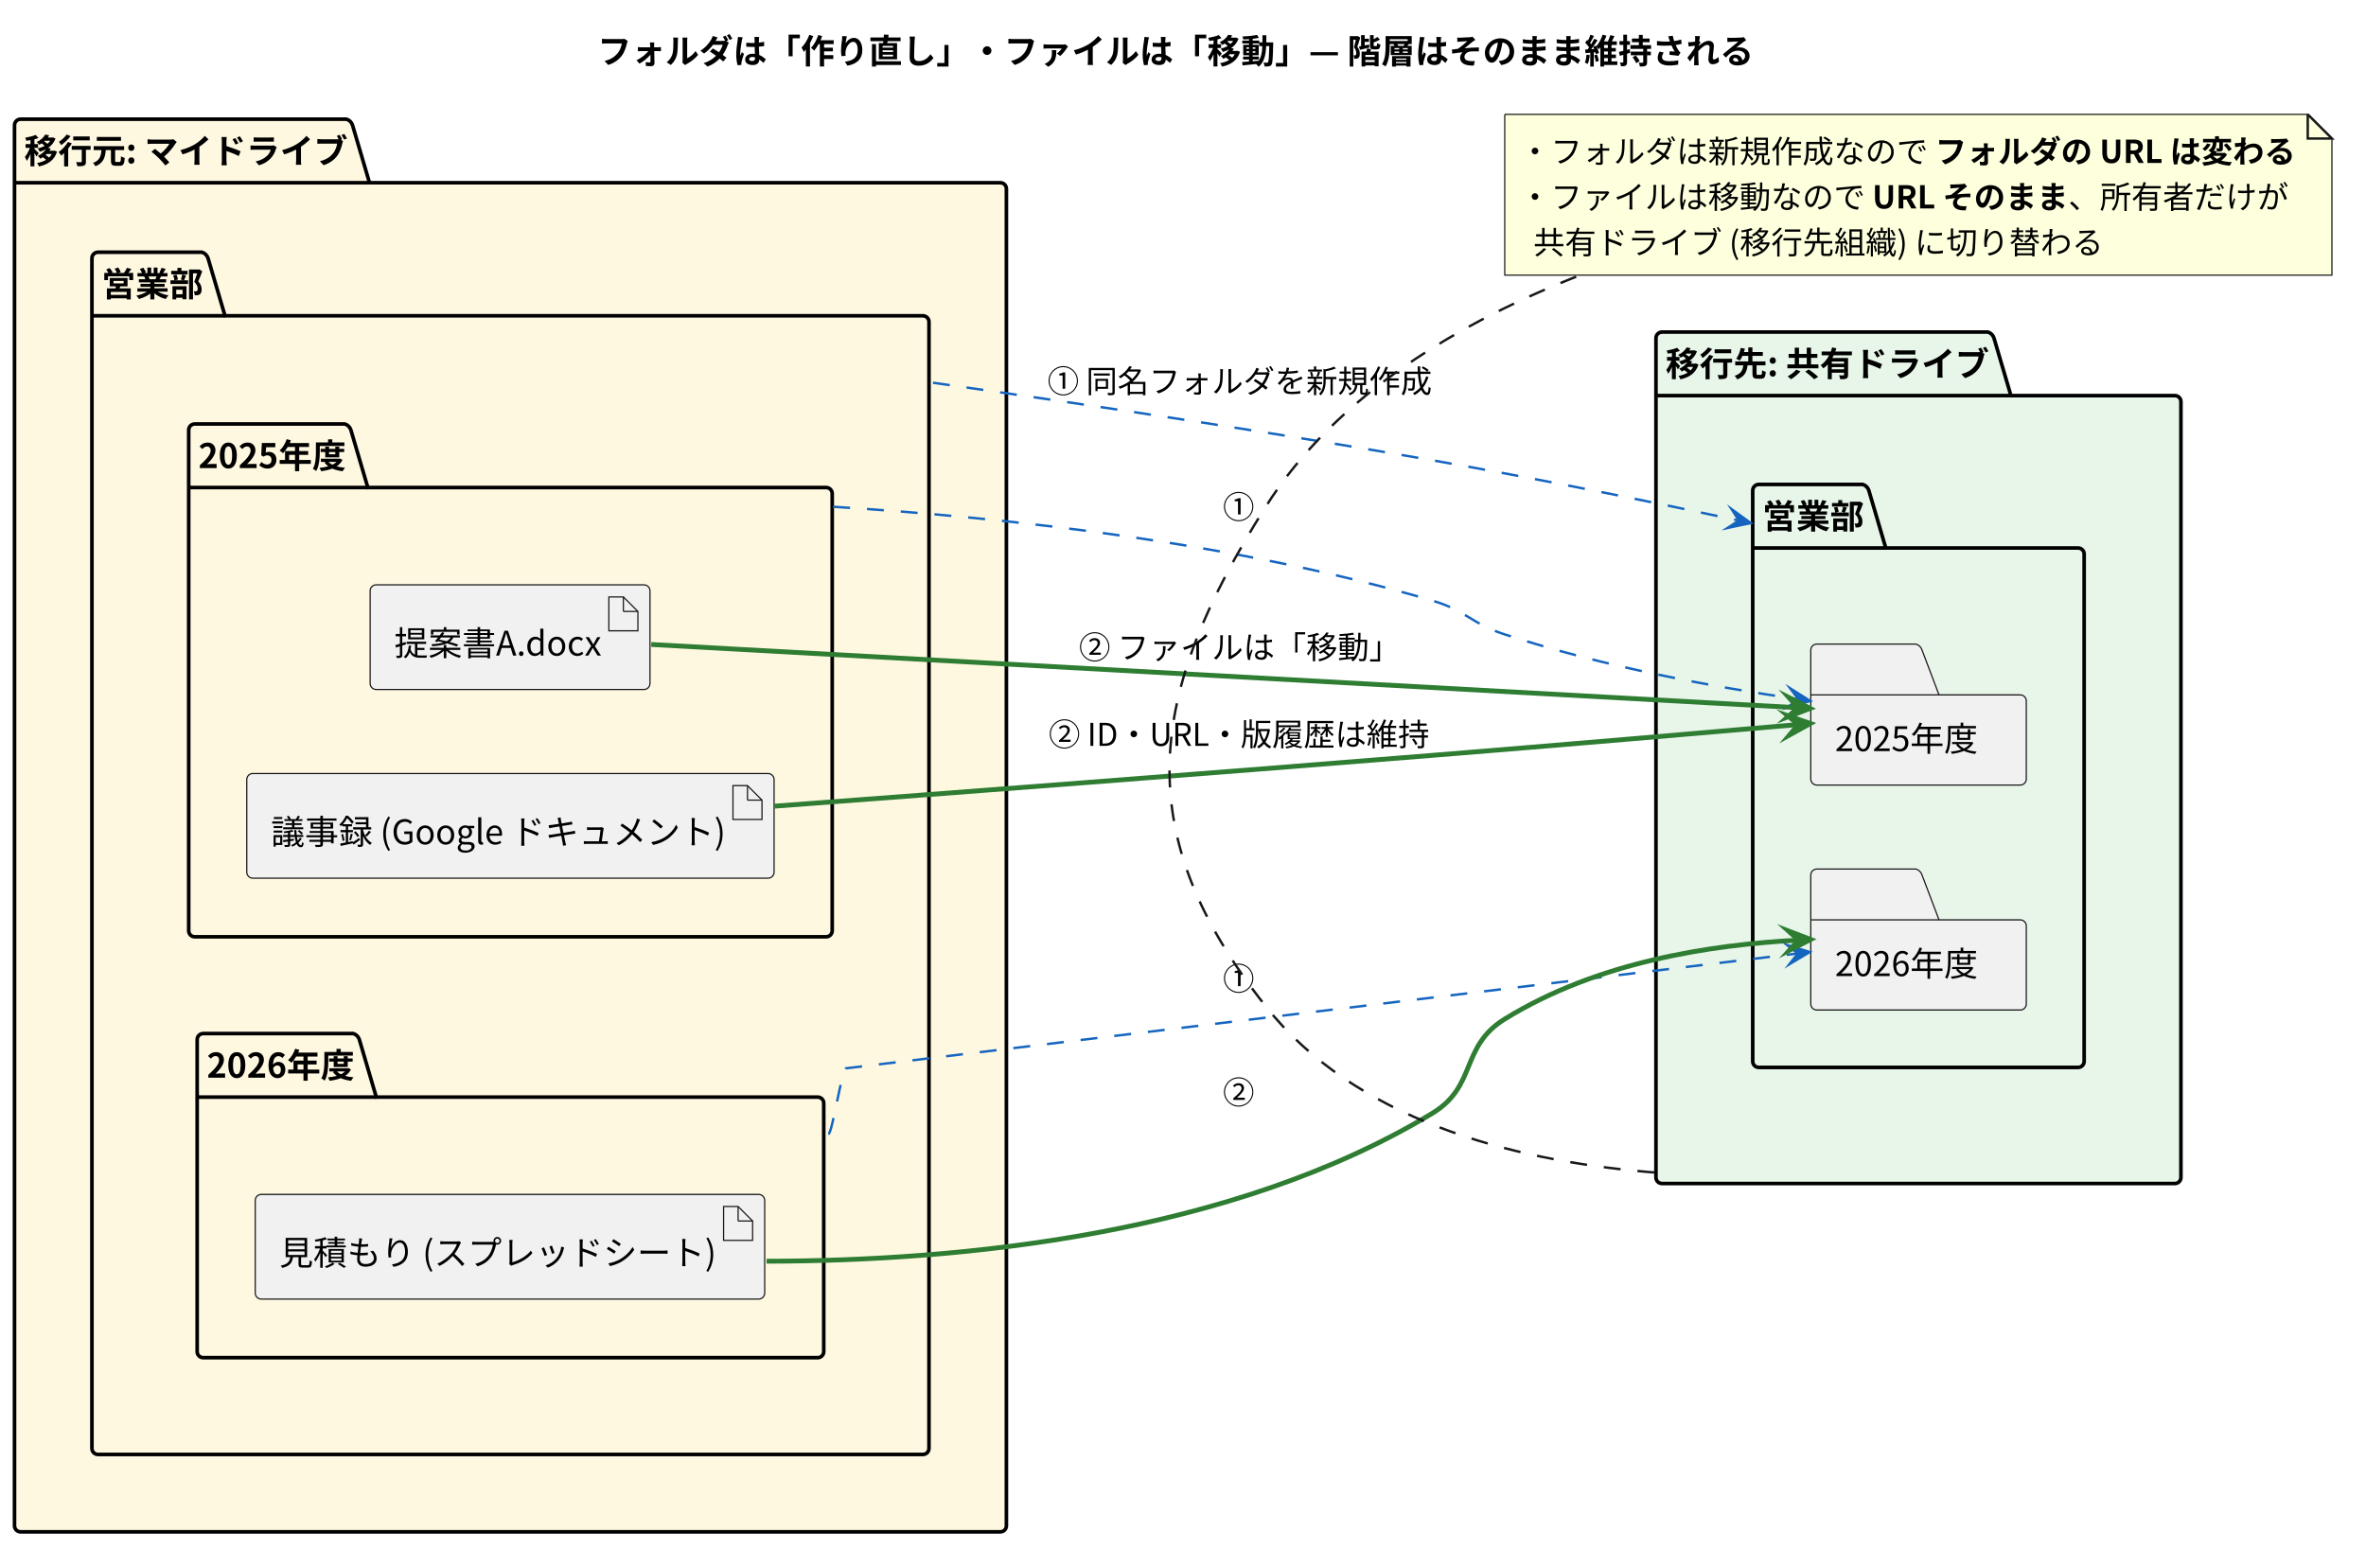
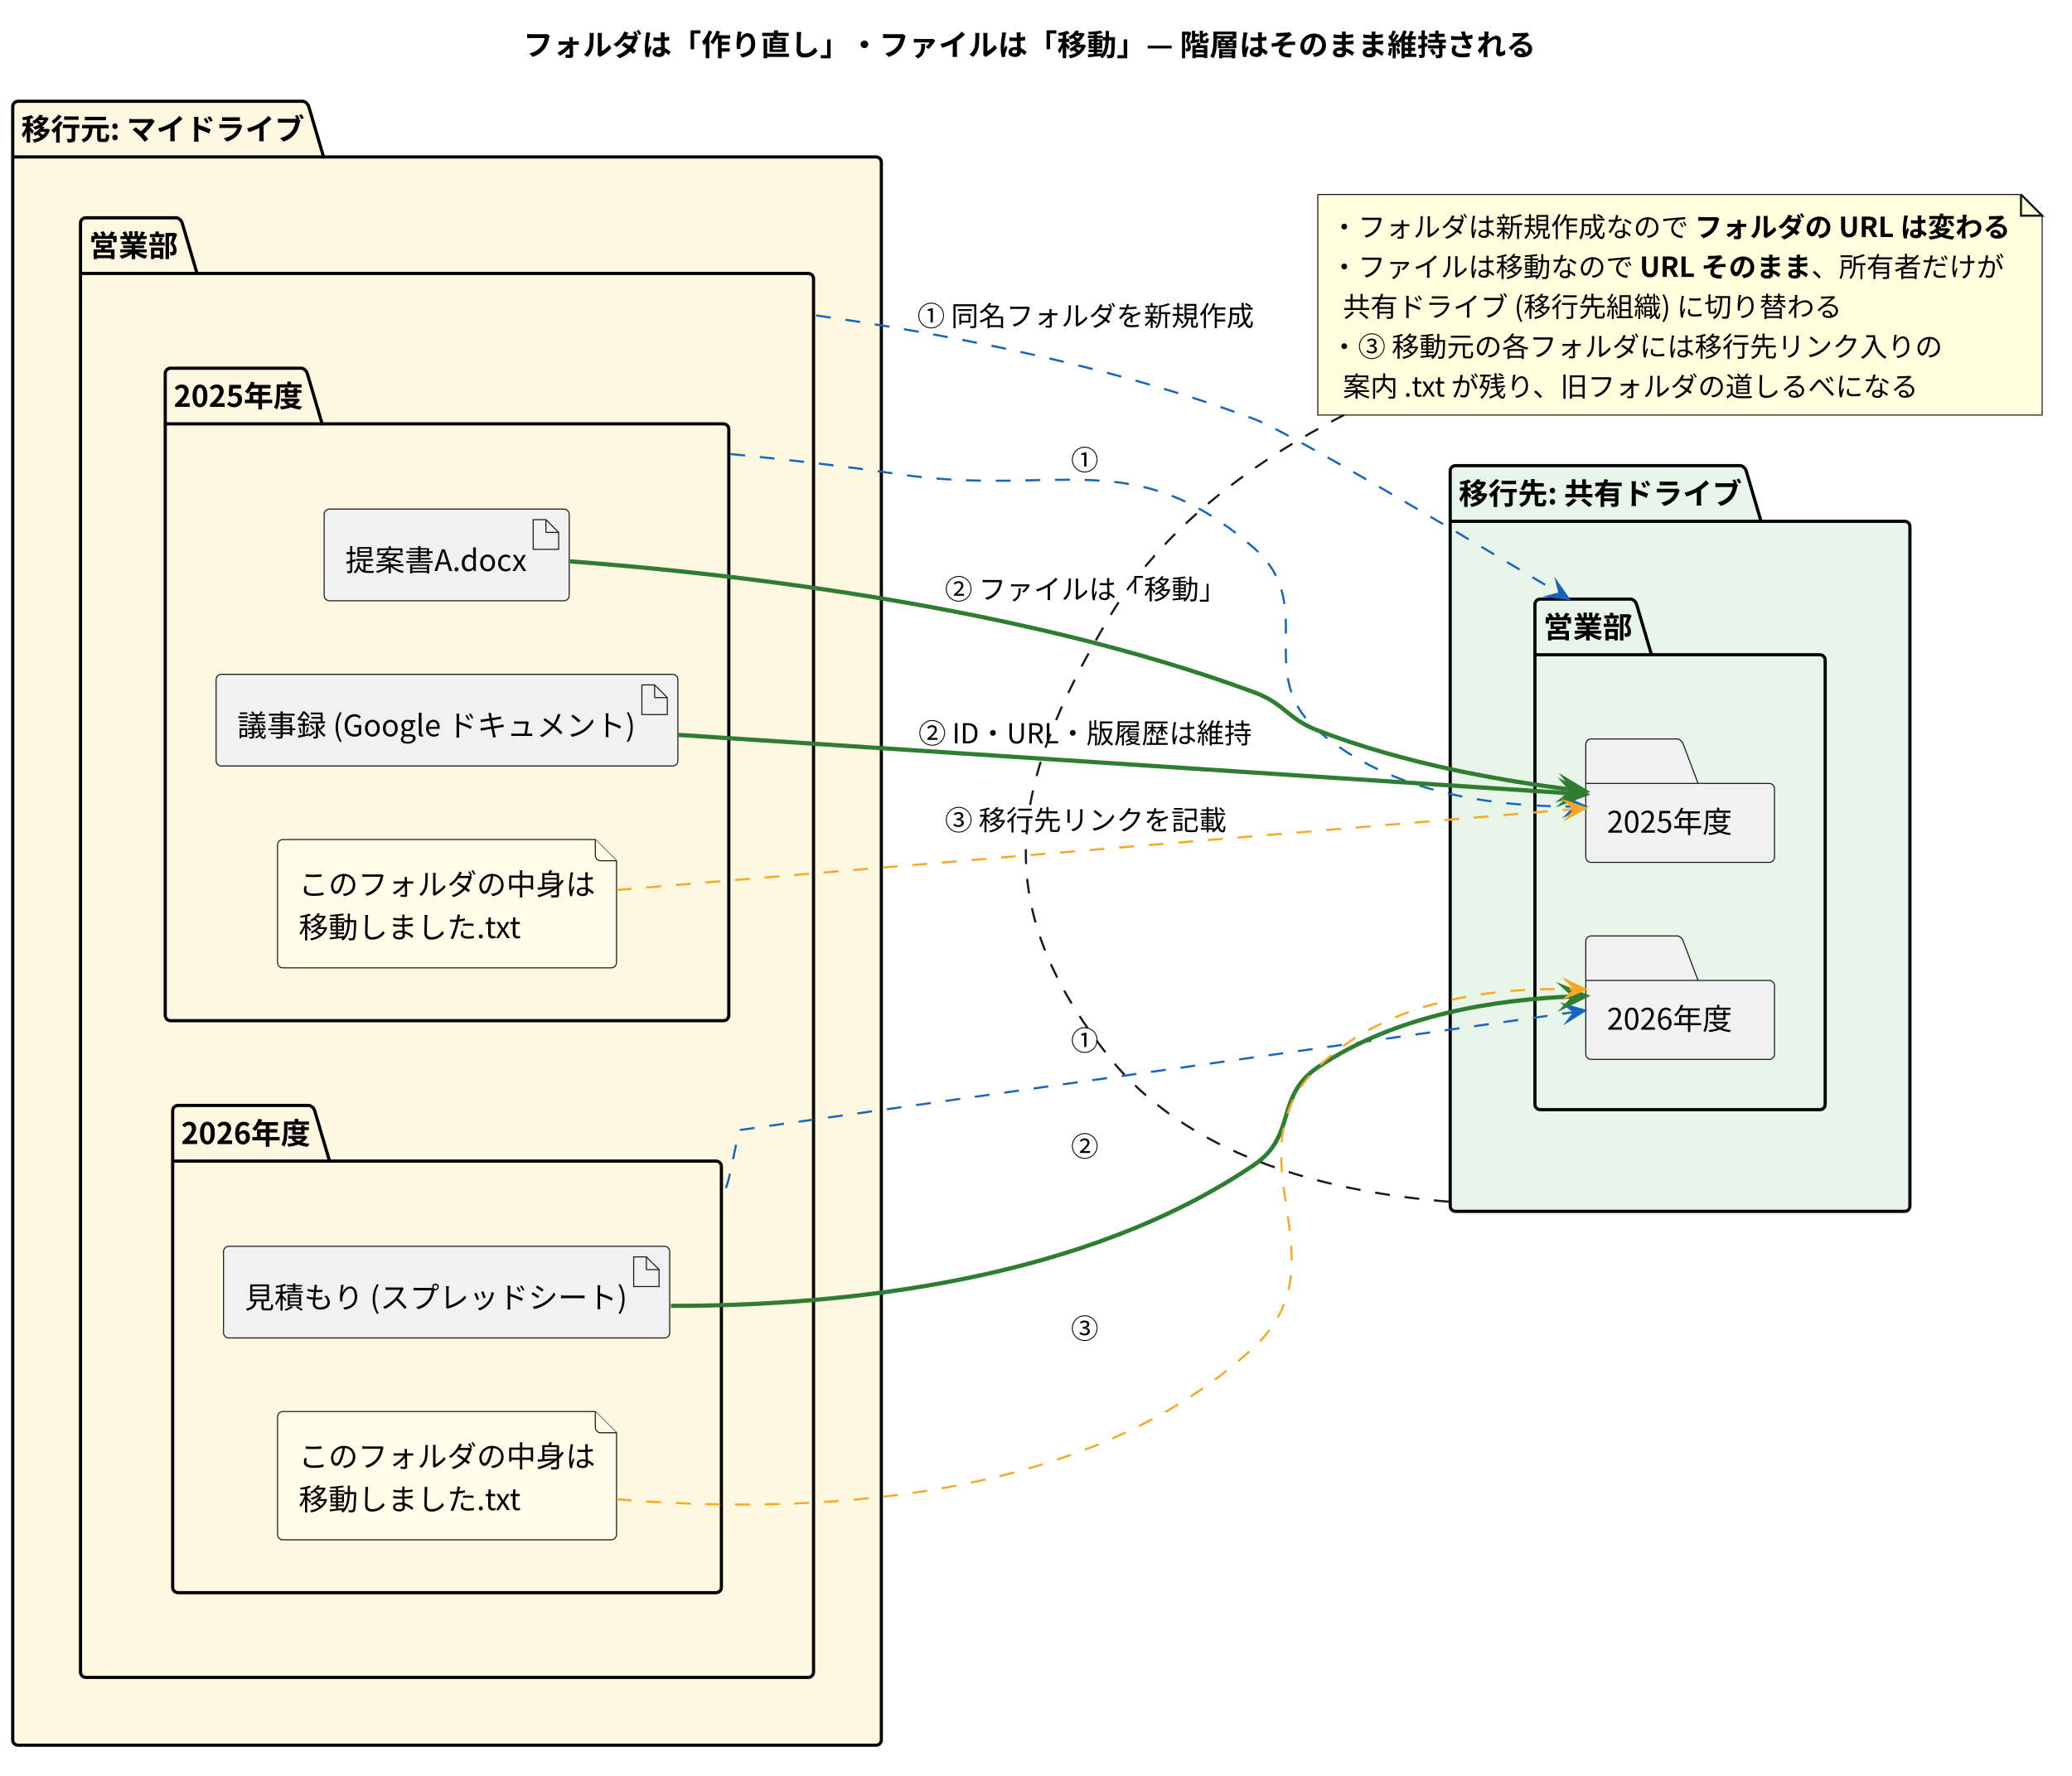
- <svg xmlns="http://www.w3.org/2000/svg" contentStyleType="text/css" data-diagram-type="DESCRIPTION" height="648px" preserveAspectRatio="none" style="width:978px;height:648px;background:#FFFFFF;" version="1.1" viewBox="0 0 978 648" width="978px" zoomAndPan="magnify">
+ <svg xmlns="http://www.w3.org/2000/svg" contentStyleType="text/css" data-diagram-type="DESCRIPTION" height="838px" preserveAspectRatio="none" style="width:978px;height:838px;background:#FFFFFF;" version="1.1" viewBox="0 0 978 838" width="978px" zoomAndPan="magnify">
  <defs />
  <g>
    <g class="title" data-source-line="4">
      <text fill="#000000" font-family="'Noto Sans CJK JP'" font-size="14" font-weight="700" lengthAdjust="spacing" textLength="477.888" x="247.015" y="26.24">フォルダは「作り直し」・ファイルは「移動」— 階層はそのまま維持される</text>
    </g>
    <g class="cluster" data-qualified-name="SRC" data-source-line="6" id="ent0001">
-       <path d="M8.5,49.272 L143.227,49.272 A3.75,3.75 0 0 1 145.727,51.772 L152.727,75.544 L413.5,75.544 A2.5,2.5 0 0 1 416,78.044 L416,630.772 A2.5,2.5 0 0 1 413.5,633.272 L8.5,633.272 A2.5,2.5 0 0 1 6,630.772 L6,51.772 A2.5,2.5 0 0 1 8.5,49.272" fill="#FFF8E1" style="stroke:#000000;stroke-width:1.5;" />
-       <line style="stroke:#000000;stroke-width:1.5;" x1="6" x2="152.727" y1="75.544" y2="75.544" />
-       <text fill="#000000" font-family="'Noto Sans CJK JP'" font-size="14" font-weight="700" lengthAdjust="spacing" textLength="133.727" x="10" y="67.512">移行元: マイドライブ</text>
+       <path d="M8.5,47.804 L143.227,47.804 A3.75,3.75 0 0 1 145.727,50.304 L152.727,74.076 L413.5,74.076 A2.5,2.5 0 0 1 416,76.576 L416,821.304 A2.5,2.5 0 0 1 413.5,823.804 L8.5,823.804 A2.5,2.5 0 0 1 6,821.304 L6,50.304 A2.5,2.5 0 0 1 8.5,47.804" fill="#FFF8E1" style="stroke:#000000;stroke-width:1.5;" />
+       <line style="stroke:#000000;stroke-width:1.5;" x1="6" x2="152.727" y1="74.076" y2="74.076" />
+       <text fill="#000000" font-family="'Noto Sans CJK JP'" font-size="14" font-weight="700" lengthAdjust="spacing" textLength="133.727" x="10" y="66.044">移行元: マイドライブ</text>
    </g>
    <g class="cluster" data-qualified-name="SRC.s0" data-source-line="7" id="ent0002">
-       <path d="M40.5,104.272 L83.5,104.272 A3.75,3.75 0 0 1 86,106.772 L93,130.544 L381.5,130.544 A2.5,2.5 0 0 1 384,133.044 L384,598.772 A2.5,2.5 0 0 1 381.5,601.272 L40.5,601.272 A2.5,2.5 0 0 1 38,598.772 L38,106.772 A2.5,2.5 0 0 1 40.5,104.272" fill="none" style="stroke:#000000;stroke-width:1.5;" />
-       <line style="stroke:#000000;stroke-width:1.5;" x1="38" x2="93" y1="130.544" y2="130.544" />
-       <text fill="#000000" font-family="'Noto Sans CJK JP'" font-size="14" font-weight="700" lengthAdjust="spacing" textLength="42" x="42" y="122.512">営業部</text>
+       <path d="M40.5,102.804 L83.5,102.804 A3.75,3.75 0 0 1 86,105.304 L93,129.076 L381.5,129.076 A2.5,2.5 0 0 1 384,131.576 L384,789.304 A2.5,2.5 0 0 1 381.5,791.804 L40.5,791.804 A2.5,2.5 0 0 1 38,789.304 L38,105.304 A2.5,2.5 0 0 1 40.5,102.804" fill="none" style="stroke:#000000;stroke-width:1.5;" />
+       <line style="stroke:#000000;stroke-width:1.5;" x1="38" x2="93" y1="129.076" y2="129.076" />
+       <text fill="#000000" font-family="'Noto Sans CJK JP'" font-size="14" font-weight="700" lengthAdjust="spacing" textLength="42" x="42" y="121.044">営業部</text>
    </g>
    <g class="cluster" data-qualified-name="SRC.s0.s1" data-source-line="8" id="ent0003">
-       <path d="M80.5,175.272 L142.54,175.272 A3.75,3.75 0 0 1 145.04,177.772 L152.04,201.544 L341.5,201.544 A2.5,2.5 0 0 1 344,204.044 L344,384.772 A2.5,2.5 0 0 1 341.5,387.272 L80.5,387.272 A2.5,2.5 0 0 1 78,384.772 L78,177.772 A2.5,2.5 0 0 1 80.5,175.272" fill="none" style="stroke:#000000;stroke-width:1.5;" />
-       <line style="stroke:#000000;stroke-width:1.5;" x1="78" x2="152.04" y1="201.544" y2="201.544" />
-       <text fill="#000000" font-family="'Noto Sans CJK JP'" font-size="14" font-weight="700" lengthAdjust="spacing" textLength="61.04" x="82" y="193.512">2025年度</text>
+       <path d="M80.5,173.804 L142.54,173.804 A3.75,3.75 0 0 1 145.04,176.304 L152.04,200.076 L341.5,200.076 A2.5,2.5 0 0 1 344,202.576 L344,479.304 A2.5,2.5 0 0 1 341.5,481.804 L80.5,481.804 A2.5,2.5 0 0 1 78,479.304 L78,176.304 A2.5,2.5 0 0 1 80.5,173.804" fill="none" style="stroke:#000000;stroke-width:1.5;" />
+       <line style="stroke:#000000;stroke-width:1.5;" x1="78" x2="152.04" y1="200.076" y2="200.076" />
+       <text fill="#000000" font-family="'Noto Sans CJK JP'" font-size="14" font-weight="700" lengthAdjust="spacing" textLength="61.04" x="82" y="192.044">2025年度</text>
    </g>
-     <g class="cluster" data-qualified-name="SRC.s0.s2" data-source-line="12" id="ent0006">
-       <path d="M84,427.272 L146.04,427.272 A3.75,3.75 0 0 1 148.54,429.772 L155.54,453.544 L338,453.544 A2.5,2.5 0 0 1 340.5,456.044 L340.5,558.772 A2.5,2.5 0 0 1 338,561.272 L84,561.272 A2.5,2.5 0 0 1 81.5,558.772 L81.5,429.772 A2.5,2.5 0 0 1 84,427.272" fill="none" style="stroke:#000000;stroke-width:1.5;" />
-       <line style="stroke:#000000;stroke-width:1.5;" x1="81.5" x2="155.54" y1="453.544" y2="453.544" />
-       <text fill="#000000" font-family="'Noto Sans CJK JP'" font-size="14" font-weight="700" lengthAdjust="spacing" textLength="61.04" x="85.5" y="445.512">2026年度</text>
+     <g class="cluster" data-qualified-name="SRC.s0.s2" data-source-line="13" id="ent0007">
+       <path d="M84,521.804 L146.04,521.804 A3.75,3.75 0 0 1 148.54,524.304 L155.54,548.076 L338,548.076 A2.5,2.5 0 0 1 340.5,550.576 L340.5,749.304 A2.5,2.5 0 0 1 338,751.804 L84,751.804 A2.5,2.5 0 0 1 81.5,749.304 L81.5,524.304 A2.5,2.5 0 0 1 84,521.804" fill="none" style="stroke:#000000;stroke-width:1.5;" />
+       <line style="stroke:#000000;stroke-width:1.5;" x1="81.5" x2="155.54" y1="548.076" y2="548.076" />
+       <text fill="#000000" font-family="'Noto Sans CJK JP'" font-size="14" font-weight="700" lengthAdjust="spacing" textLength="61.04" x="85.5" y="540.044">2026年度</text>
    </g>
-     <g class="cluster" data-qualified-name="DST" data-source-line="18" id="ent0008">
-       <path d="M687,137.272 L821.727,137.272 A3.75,3.75 0 0 1 824.227,139.772 L831.227,163.544 L899,163.544 A2.5,2.5 0 0 1 901.5,166.044 L901.5,486.772 A2.5,2.5 0 0 1 899,489.272 L687,489.272 A2.5,2.5 0 0 1 684.5,486.772 L684.5,139.772 A2.5,2.5 0 0 1 687,137.272" fill="#E8F5E9" style="stroke:#000000;stroke-width:1.5;" />
-       <line style="stroke:#000000;stroke-width:1.5;" x1="684.5" x2="831.227" y1="163.544" y2="163.544" />
-       <text fill="#000000" font-family="'Noto Sans CJK JP'" font-size="14" font-weight="700" lengthAdjust="spacing" textLength="133.727" x="688.5" y="155.512">移行先: 共有ドライブ</text>
+     <g class="cluster" data-qualified-name="DST" data-source-line="20" id="ent0010">
+       <path d="M687,219.804 L821.727,219.804 A3.75,3.75 0 0 1 824.227,222.304 L831.227,246.076 L899,246.076 A2.5,2.5 0 0 1 901.5,248.576 L901.5,569.304 A2.5,2.5 0 0 1 899,571.804 L687,571.804 A2.5,2.5 0 0 1 684.5,569.304 L684.5,222.304 A2.5,2.5 0 0 1 687,219.804" fill="#E8F5E9" style="stroke:#000000;stroke-width:1.5;" />
+       <line style="stroke:#000000;stroke-width:1.5;" x1="684.5" x2="831.227" y1="246.076" y2="246.076" />
+       <text fill="#000000" font-family="'Noto Sans CJK JP'" font-size="14" font-weight="700" lengthAdjust="spacing" textLength="133.727" x="688.5" y="238.044">移行先: 共有ドライブ</text>
    </g>
-     <g class="cluster" data-qualified-name="DST.d0" data-source-line="19" id="ent0009">
-       <path d="M727,200.272 L770,200.272 A3.75,3.75 0 0 1 772.5,202.772 L779.5,226.544 L859,226.544 A2.5,2.5 0 0 1 861.5,229.044 L861.5,438.772 A2.5,2.5 0 0 1 859,441.272 L727,441.272 A2.5,2.5 0 0 1 724.5,438.772 L724.5,202.772 A2.5,2.5 0 0 1 727,200.272" fill="none" style="stroke:#000000;stroke-width:1.5;" />
-       <line style="stroke:#000000;stroke-width:1.5;" x1="724.5" x2="779.5" y1="226.544" y2="226.544" />
-       <text fill="#000000" font-family="'Noto Sans CJK JP'" font-size="14" font-weight="700" lengthAdjust="spacing" textLength="42" x="728.5" y="218.512">営業部</text>
+     <g class="cluster" data-qualified-name="DST.d0" data-source-line="21" id="ent0011">
+       <path d="M727,282.804 L770,282.804 A3.75,3.75 0 0 1 772.5,285.304 L779.5,309.076 L859,309.076 A2.5,2.5 0 0 1 861.5,311.576 L861.5,521.304 A2.5,2.5 0 0 1 859,523.804 L727,523.804 A2.5,2.5 0 0 1 724.5,521.304 L724.5,285.304 A2.5,2.5 0 0 1 727,282.804" fill="none" style="stroke:#000000;stroke-width:1.5;" />
+       <line style="stroke:#000000;stroke-width:1.5;" x1="724.5" x2="779.5" y1="309.076" y2="309.076" />
+       <text fill="#000000" font-family="'Noto Sans CJK JP'" font-size="14" font-weight="700" lengthAdjust="spacing" textLength="42" x="728.5" y="301.044">営業部</text>
    </g>
    <g class="entity" data-qualified-name="SRC.s0.s1.f1" data-source-line="9" id="ent0004">
-       <rect fill="#F1F1F1" height="43.272" rx="2.5" ry="2.5" style="stroke:#181818;stroke-width:0.5;" width="115.68" x="153" y="241.772" />
-       <polygon fill="#F1F1F1" points="251.68,246.772,251.68,260.772,263.68,260.772,263.68,252.772,257.68,246.772,251.68,246.772" style="stroke:#181818;stroke-width:0.5;stroke-linejoin:miter;stroke-miterlimit:10;" />
-       <line style="stroke:#181818;stroke-width:0.5;" x1="257.68" x2="257.68" y1="246.772" y2="252.772" />
-       <line style="stroke:#181818;stroke-width:0.5;" x1="263.68" x2="257.68" y1="252.772" y2="252.772" />
-       <text fill="#000000" font-family="'Noto Sans CJK JP'" font-size="14" lengthAdjust="spacing" textLength="85.68" x="163" y="271.012">提案書A.docx</text>
+       <rect fill="#F1F1F1" height="43.272" rx="2.5" ry="2.5" style="stroke:#181818;stroke-width:0.5;" width="115.68" x="153" y="240.304" />
+       <polygon fill="#F1F1F1" points="251.68,245.304,251.68,259.304,263.68,259.304,263.68,251.304,257.68,245.304,251.68,245.304" style="stroke:#181818;stroke-width:0.5;stroke-linejoin:miter;stroke-miterlimit:10;" />
+       <line style="stroke:#181818;stroke-width:0.5;" x1="257.68" x2="257.68" y1="245.304" y2="251.304" />
+       <line style="stroke:#181818;stroke-width:0.5;" x1="263.68" x2="257.68" y1="251.304" y2="251.304" />
+       <text fill="#000000" font-family="'Noto Sans CJK JP'" font-size="14" lengthAdjust="spacing" textLength="85.68" x="163" y="269.544">提案書A.docx</text>
    </g>
    <g class="entity" data-qualified-name="SRC.s0.s1.f2" data-source-line="10" id="ent0005">
-       <rect fill="#F1F1F1" height="43.272" rx="2.5" ry="2.5" style="stroke:#181818;stroke-width:0.5;" width="217.977" x="102" y="319.772" />
-       <polygon fill="#F1F1F1" points="302.977,324.772,302.977,338.772,314.977,338.772,314.977,330.772,308.977,324.772,302.977,324.772" style="stroke:#181818;stroke-width:0.5;stroke-linejoin:miter;stroke-miterlimit:10;" />
-       <line style="stroke:#181818;stroke-width:0.5;" x1="308.977" x2="308.977" y1="324.772" y2="330.772" />
-       <line style="stroke:#181818;stroke-width:0.5;" x1="314.977" x2="308.977" y1="330.772" y2="330.772" />
-       <text fill="#000000" font-family="'Noto Sans CJK JP'" font-size="14" lengthAdjust="spacing" textLength="187.977" x="112" y="349.012">議事録 (Google ドキュメント)</text>
+       <rect fill="#F1F1F1" height="43.272" rx="2.5" ry="2.5" style="stroke:#181818;stroke-width:0.5;" width="217.977" x="102" y="318.304" />
+       <polygon fill="#F1F1F1" points="302.977,323.304,302.977,337.304,314.977,337.304,314.977,329.304,308.977,323.304,302.977,323.304" style="stroke:#181818;stroke-width:0.5;stroke-linejoin:miter;stroke-miterlimit:10;" />
+       <line style="stroke:#181818;stroke-width:0.5;" x1="308.977" x2="308.977" y1="323.304" y2="329.304" />
+       <line style="stroke:#181818;stroke-width:0.5;" x1="314.977" x2="308.977" y1="329.304" y2="329.304" />
+       <text fill="#000000" font-family="'Noto Sans CJK JP'" font-size="14" lengthAdjust="spacing" textLength="187.977" x="112" y="347.544">議事録 (Google ドキュメント)</text>
    </g>
-     <g class="entity" data-qualified-name="SRC.s0.s2.f3" data-source-line="13" id="ent0007">
-       <rect fill="#F1F1F1" height="43.272" rx="2.5" ry="2.5" style="stroke:#181818;stroke-width:0.5;" width="210.599" x="105.5" y="493.772" />
-       <polygon fill="#F1F1F1" points="299.099,498.772,299.099,512.772,311.099,512.772,311.099,504.772,305.099,498.772,299.099,498.772" style="stroke:#181818;stroke-width:0.5;stroke-linejoin:miter;stroke-miterlimit:10;" />
-       <line style="stroke:#181818;stroke-width:0.5;" x1="305.099" x2="305.099" y1="498.772" y2="504.772" />
-       <line style="stroke:#181818;stroke-width:0.5;" x1="311.099" x2="305.099" y1="504.772" y2="504.772" />
-       <text fill="#000000" font-family="'Noto Sans CJK JP'" font-size="14" lengthAdjust="spacing" textLength="180.599" x="115.5" y="523.012">見積もり (スプレッドシート)</text>
+     <g class="entity" data-qualified-name="SRC.s0.s1.b1" data-source-line="11" id="ent0006">
+       <path d="M131,398.804 L131,454.348 A2.5,2.5 0 0 0 133.5,456.848 L288.499,456.848 A2.5,2.5 0 0 0 290.999,454.348 L290.999,406.304 L280.999,396.304 L133.5,396.304 A2.5,2.5 0 0 0 131,398.804" fill="#FFFDE7" style="stroke:#181818;stroke-width:0.5;" />
+       <path d="M280.999,396.304 L280.999,403.804 A2.5,2.5 0 0 0 283.499,406.304 L290.999,406.304" fill="#FFFDE7" style="stroke:#181818;stroke-width:0.5;" />
+       <text fill="#000000" font-family="'Noto Sans CJK JP'" font-size="14" lengthAdjust="spacing" textLength="139.999" x="141" y="422.544">このフォルダの中身は</text>
+       <text fill="#000000" font-family="'Noto Sans CJK JP'" font-size="14" lengthAdjust="spacing" textLength="105.42" x="141" y="442.816">移動しました.txt</text>
    </g>
-     <g class="entity" data-qualified-name="DST.d0.d1" data-source-line="20" id="ent0010">
-       <path d="M751,266.272 L792,266.272 A3.75,3.75 0 0 1 794.5,268.772 L801.5,287.272 L835.08,287.272 A2.5,2.5 0 0 1 837.58,289.772 L837.58,322.044 A2.5,2.5 0 0 1 835.08,324.544 L751,324.544 A2.5,2.5 0 0 1 748.5,322.044 L748.5,268.772 A2.5,2.5 0 0 1 751,266.272" fill="#F1F1F1" style="stroke:#181818;stroke-width:0.5;" />
-       <line style="stroke:#181818;stroke-width:0.5;" x1="748.5" x2="801.5" y1="287.272" y2="287.272" />
-       <text fill="#000000" font-family="'Noto Sans CJK JP'" font-size="14" lengthAdjust="spacing" textLength="59.08" x="758.5" y="310.512">2025年度</text>
+     <g class="entity" data-qualified-name="SRC.s0.s2.f3" data-source-line="14" id="ent0008">
+       <rect fill="#F1F1F1" height="43.272" rx="2.5" ry="2.5" style="stroke:#181818;stroke-width:0.5;" width="210.599" x="105.5" y="588.304" />
+       <polygon fill="#F1F1F1" points="299.099,593.304,299.099,607.304,311.099,607.304,311.099,599.304,305.099,593.304,299.099,593.304" style="stroke:#181818;stroke-width:0.5;stroke-linejoin:miter;stroke-miterlimit:10;" />
+       <line style="stroke:#181818;stroke-width:0.5;" x1="305.099" x2="305.099" y1="593.304" y2="599.304" />
+       <line style="stroke:#181818;stroke-width:0.5;" x1="311.099" x2="305.099" y1="599.304" y2="599.304" />
+       <text fill="#000000" font-family="'Noto Sans CJK JP'" font-size="14" lengthAdjust="spacing" textLength="180.599" x="115.5" y="617.544">見積もり (スプレッドシート)</text>
    </g>
-     <g class="entity" data-qualified-name="DST.d0.d2" data-source-line="21" id="ent0011">
-       <path d="M751,359.272 L792,359.272 A3.75,3.75 0 0 1 794.5,361.772 L801.5,380.272 L835.08,380.272 A2.5,2.5 0 0 1 837.58,382.772 L837.58,415.044 A2.5,2.5 0 0 1 835.08,417.544 L751,417.544 A2.5,2.5 0 0 1 748.5,415.044 L748.5,361.772 A2.5,2.5 0 0 1 751,359.272" fill="#F1F1F1" style="stroke:#181818;stroke-width:0.5;" />
-       <line style="stroke:#181818;stroke-width:0.5;" x1="748.5" x2="801.5" y1="380.272" y2="380.272" />
-       <text fill="#000000" font-family="'Noto Sans CJK JP'" font-size="14" lengthAdjust="spacing" textLength="59.08" x="758.5" y="403.512">2026年度</text>
+     <g class="entity" data-qualified-name="SRC.s0.s2.b2" data-source-line="15" id="ent0009">
+       <path d="M131,668.804 L131,724.348 A2.5,2.5 0 0 0 133.5,726.848 L288.499,726.848 A2.5,2.5 0 0 0 290.999,724.348 L290.999,676.304 L280.999,666.304 L133.5,666.304 A2.5,2.5 0 0 0 131,668.804" fill="#FFFDE7" style="stroke:#181818;stroke-width:0.5;" />
+       <path d="M280.999,666.304 L280.999,673.804 A2.5,2.5 0 0 0 283.499,676.304 L290.999,676.304" fill="#FFFDE7" style="stroke:#181818;stroke-width:0.5;" />
+       <text fill="#000000" font-family="'Noto Sans CJK JP'" font-size="14" lengthAdjust="spacing" textLength="139.999" x="141" y="692.544">このフォルダの中身は</text>
+       <text fill="#000000" font-family="'Noto Sans CJK JP'" font-size="14" lengthAdjust="spacing" textLength="105.42" x="141" y="712.816">移動しました.txt</text>
    </g>
-     <g class="entity" data-qualified-name="GMN18" data-source-line="33" id="ent0019">
-       <path d="M622,47.272 L622,113.744 L963.918,113.744 L963.918,57.272 L953.918,47.272 L622,47.272" fill="#FEFFDD" style="stroke:#181818;stroke-width:0.5;" />
-       <path d="M953.918,47.272 L953.918,57.272 L963.918,57.272 L953.918,47.272" fill="#FEFFDD" style="stroke:#181818;stroke-width:1;" />
-       <text fill="#000000" font-family="'Noto Sans CJK JP'" font-size="13" lengthAdjust="spacing" textLength="169" x="628" y="67.352">・フォルダは新規作成なので</text>
-       <text fill="#000000" font-family="'Noto Sans CJK JP'" font-size="13" font-weight="700" lengthAdjust="spacing" textLength="149.006" x="799.912" y="67.352">フォルダの URL は変わる</text>
-       <text fill="#000000" font-family="'Noto Sans CJK JP'" font-size="13" lengthAdjust="spacing" textLength="143" x="628" y="86.176">・ファイルは移動なので</text>
-       <text fill="#000000" font-family="'Noto Sans CJK JP'" font-size="13" font-weight="700" lengthAdjust="spacing" textLength="81.055" x="773.912" y="86.176">URL そのまま</text>
-       <text fill="#000000" font-family="'Noto Sans CJK JP'" font-size="13" lengthAdjust="spacing" textLength="91" x="854.967" y="86.176">、所有者だけが</text>
-       <text fill="#000000" font-family="'Noto Sans CJK JP'" font-size="13" lengthAdjust="spacing" textLength="235.612" x="633.824" y="105">共有ドライブ (移行先組織) に切り替わる</text>
+     <g class="entity" data-qualified-name="DST.d0.d1" data-source-line="22" id="ent0012">
+       <path d="M751,348.804 L792,348.804 A3.75,3.75 0 0 1 794.5,351.304 L801.5,369.804 L835.08,369.804 A2.5,2.5 0 0 1 837.58,372.304 L837.58,404.576 A2.5,2.5 0 0 1 835.08,407.076 L751,407.076 A2.5,2.5 0 0 1 748.5,404.576 L748.5,351.304 A2.5,2.5 0 0 1 751,348.804" fill="#F1F1F1" style="stroke:#181818;stroke-width:0.5;" />
+       <line style="stroke:#181818;stroke-width:0.5;" x1="748.5" x2="801.5" y1="369.804" y2="369.804" />
+       <text fill="#000000" font-family="'Noto Sans CJK JP'" font-size="14" lengthAdjust="spacing" textLength="59.08" x="758.5" y="393.044">2025年度</text>
    </g>
-     <g class="link" data-entity-1="ent0002" data-entity-2="ent0009" data-link-type="dependency" data-source-line="25" id="lnk12">
-       <path d="M385.665,158.231 C390.656,158.935 395.702,159.65 400.796,160.377 C421.172,163.284 442.313,166.37 463.745,169.595 C506.608,176.043 550.63,183.044 592,190.272 C635.995,197.957 680.243,206.966 718.803,215.194" fill="none" id="s0-to-d0" style="stroke:#1565C0;stroke-width:1;stroke-dasharray:7,7;" />
-       <polygon fill="#1565C0" points="723.692,216.237,715.725,210.447,718.803,215.194,714.056,218.271,723.692,216.237" style="stroke:#1565C0;stroke-width:1;stroke-linejoin:miter;stroke-miterlimit:10;" />
-       <text fill="#000000" font-family="'Noto Sans CJK JP'" font-size="13" lengthAdjust="spacing" textLength="158.912" x="433" y="162.352">① 同名フォルダを新規作成</text>
+     <g class="entity" data-qualified-name="DST.d0.d2" data-source-line="23" id="ent0013">
+       <path d="M751,441.804 L792,441.804 A3.75,3.75 0 0 1 794.5,444.304 L801.5,462.804 L835.08,462.804 A2.5,2.5 0 0 1 837.58,465.304 L837.58,497.576 A2.5,2.5 0 0 1 835.08,500.076 L751,500.076 A2.5,2.5 0 0 1 748.5,497.576 L748.5,444.304 A2.5,2.5 0 0 1 751,441.804" fill="#F1F1F1" style="stroke:#181818;stroke-width:0.5;" />
+       <line style="stroke:#181818;stroke-width:0.5;" x1="748.5" x2="801.5" y1="462.804" y2="462.804" />
+       <text fill="#000000" font-family="'Noto Sans CJK JP'" font-size="14" lengthAdjust="spacing" textLength="59.08" x="758.5" y="486.044">2026年度</text>
    </g>
-     <g class="link" data-entity-1="ent0003" data-entity-2="ent0010" data-link-type="dependency" data-source-line="26" id="lnk13">
-       <path d="M344.39,209.493 C418.467,214.109 511.775,224.652 592,248.272 C606.11,252.432 608.01,257.722 622,262.272 C663.89,275.882 708.562,284.001 743.342,289.071" fill="none" id="s1-to-d1" style="stroke:#1565C0;stroke-width:1;stroke-dasharray:7,7;" />
-       <polygon fill="#1565C0" points="748.29,289.792,739.961,284.536,743.342,289.071,738.807,292.452,748.29,289.792" style="stroke:#1565C0;stroke-width:1;stroke-linejoin:miter;stroke-miterlimit:10;" />
-       <text fill="#000000" font-family="'Noto Sans CJK JP'" font-size="13" lengthAdjust="spacing" textLength="13" x="505.5" y="214.352">①</text>
+     <g class="entity" data-qualified-name="GMN22" data-source-line="37" id="ent0023">
+       <path d="M622,91.804 L622,195.924 L963.918,195.924 L963.918,101.804 L953.918,91.804 L622,91.804" fill="#FEFFDD" style="stroke:#181818;stroke-width:0.5;" />
+       <path d="M953.918,91.804 L953.918,101.804 L963.918,101.804 L953.918,91.804" fill="#FEFFDD" style="stroke:#181818;stroke-width:1;" />
+       <text fill="#000000" font-family="'Noto Sans CJK JP'" font-size="13" lengthAdjust="spacing" textLength="169" x="628" y="111.884">・フォルダは新規作成なので</text>
+       <text fill="#000000" font-family="'Noto Sans CJK JP'" font-size="13" font-weight="700" lengthAdjust="spacing" textLength="149.006" x="799.912" y="111.884">フォルダの URL は変わる</text>
+       <text fill="#000000" font-family="'Noto Sans CJK JP'" font-size="13" lengthAdjust="spacing" textLength="143" x="628" y="130.708">・ファイルは移動なので</text>
+       <text fill="#000000" font-family="'Noto Sans CJK JP'" font-size="13" font-weight="700" lengthAdjust="spacing" textLength="81.055" x="773.912" y="130.708">URL そのまま</text>
+       <text fill="#000000" font-family="'Noto Sans CJK JP'" font-size="13" lengthAdjust="spacing" textLength="91" x="854.967" y="130.708">、所有者だけが</text>
+       <text fill="#000000" font-family="'Noto Sans CJK JP'" font-size="13" lengthAdjust="spacing" textLength="235.612" x="633.824" y="149.532">共有ドライブ (移行先組織) に切り替わる</text>
+       <text fill="#000000" font-family="'Noto Sans CJK JP'" font-size="13" lengthAdjust="spacing" textLength="288.912" x="628" y="168.356">・③ 移動元の各フォルダには移行先リンク入りの</text>
+       <text fill="#000000" font-family="'Noto Sans CJK JP'" font-size="13" lengthAdjust="spacing" textLength="272.714" x="633.824" y="187.18">案内 .txt が残り、旧フォルダの道しるべになる</text>
    </g>
-     <g class="link" data-entity-1="ent0006" data-entity-2="ent0011" data-link-type="dependency" data-source-line="27" id="lnk14">
-       <path d="M342.437,468.801 C344.034,468.608 348.029,441.854 349.644,441.659 C375.485,438.54 403.58,435.149 432.664,431.639 C548.997,417.599 676.181,402.251 743.136,394.171" fill="none" id="s2-to-d2" style="stroke:#1565C0;stroke-width:1;stroke-dasharray:7,7;" />
-       <polygon fill="#1565C0" points="748.1,393.572,738.686,390.679,743.136,394.171,739.644,398.621,748.1,393.572" style="stroke:#1565C0;stroke-width:1;stroke-linejoin:miter;stroke-miterlimit:10;" />
-       <text fill="#000000" font-family="'Noto Sans CJK JP'" font-size="13" lengthAdjust="spacing" textLength="13" x="505.5" y="409.352">①</text>
+     <g class="link" data-entity-1="ent0002" data-entity-2="ent0011" data-link-type="dependency" data-source-line="27" id="lnk14">
+       <path d="M385.208,148.896 C386.457,149.073 387.708,149.252 388.963,149.433 C393.982,150.157 399.05,150.915 404.16,151.707 C424.599,154.876 445.701,158.6 466.947,162.975 C509.439,171.725 552.508,183.079 592,197.804 C603.845,202.224 652.48,230.394 698.82,257.864 C710.405,264.731 721.847,271.555 732.534,277.953 C735.206,279.553 733.543,278.554 736.111,280.094" fill="none" id="s0-to-d0" style="stroke:#1565C0;stroke-width:1;stroke-dasharray:7,7;" />
+       <polygon fill="#1565C0" points="740.399,282.666,734.738,274.606,736.111,280.094,730.623,281.467,740.399,282.666" style="stroke:#1565C0;stroke-width:1;stroke-linejoin:miter;stroke-miterlimit:10;" />
+       <text fill="#000000" font-family="'Noto Sans CJK JP'" font-size="13" lengthAdjust="spacing" textLength="158.912" x="433" y="153.884">① 同名フォルダを新規作成</text>
    </g>
-     <g class="link" data-entity-1="ent0004" data-entity-2="ent0010" data-link-type="dependency" data-source-line="28" id="lnk15">
-       <path d="M269.2,266.432 C384.95,272.812 639.708,286.866 743.218,292.577" fill="none" id="f1-to-d1" style="stroke:#2E7D32;stroke-width:2;" />
-       <polygon fill="#2E7D32" points="748.21,292.852,739.444,288.362,743.218,292.577,739.003,296.35,748.21,292.852" style="stroke:#2E7D32;stroke-width:2;stroke-linejoin:miter;stroke-miterlimit:10;" />
-       <text fill="#000000" font-family="'Noto Sans CJK JP'" font-size="13" lengthAdjust="spacing" textLength="132.912" x="446" y="272.352">② ファイルは「移動」</text>
+     <g class="link" data-entity-1="ent0003" data-entity-2="ent0012" data-link-type="dependency" data-source-line="28" id="lnk15">
+       <path d="M344.719,214.313 C345.09,214.349 345.461,214.385 345.832,214.421 C346.575,214.494 347.318,214.567 348.062,214.64 C349.551,214.787 351.043,214.936 352.536,215.086 C376.439,217.496 400.973,220.384 424,223.804 C499.44,235.004 534.67,208.494 592,258.804 C622.43,285.504 591.39,318.314 622,344.804 C656.78,374.904 705.71,380.83 743.48,380.71" fill="none" id="s1-to-d1" style="stroke:#1565C0;stroke-width:1;stroke-dasharray:7,7;" />
+       <polygon fill="#1565C0" points="748.48,380.694,739.467,376.723,743.48,380.71,739.493,384.723,748.48,380.694" style="stroke:#1565C0;stroke-width:1;stroke-linejoin:miter;stroke-miterlimit:10;" />
+       <text fill="#000000" font-family="'Noto Sans CJK JP'" font-size="13" lengthAdjust="spacing" textLength="13" x="505.5" y="221.884">①</text>
    </g>
-     <g class="link" data-entity-1="ent0005" data-entity-2="ent0010" data-link-type="dependency" data-source-line="29" id="lnk16">
-       <path d="M320.12,333.272 C396.18,327.582 500.33,319.662 592,312.272 C645.84,307.932 702.819,303.045 743.329,299.525" fill="none" id="f2-to-d1" style="stroke:#2E7D32;stroke-width:2;" />
-       <polygon fill="#2E7D32" points="748.31,299.092,738.997,295.886,743.329,299.525,739.69,303.856,748.31,299.092" style="stroke:#2E7D32;stroke-width:2;stroke-linejoin:miter;stroke-miterlimit:10;" />
-       <text fill="#000000" font-family="'Noto Sans CJK JP'" font-size="13" lengthAdjust="spacing" textLength="157.352" x="433.5" y="308.352">② ID・URL・版履歴は維持</text>
+     <g class="link" data-entity-1="ent0007" data-entity-2="ent0013" data-link-type="dependency" data-source-line="29" id="lnk16">
+       <path d="M342.437,560.637 C344.034,560.412 348.029,533.575 349.644,533.346 C375.485,529.693 403.58,525.721 432.664,521.609 C548.997,505.161 676.194,487.179 743.149,477.714" fill="none" id="s2-to-d2" style="stroke:#1565C0;stroke-width:1;stroke-dasharray:7,7;" />
+       <polygon fill="#1565C0" points="748.1,477.014,738.629,474.313,743.149,477.714,739.749,482.234,748.1,477.014" style="stroke:#1565C0;stroke-width:1;stroke-linejoin:miter;stroke-miterlimit:10;" />
+       <text fill="#000000" font-family="'Noto Sans CJK JP'" font-size="13" lengthAdjust="spacing" textLength="13" x="505.5" y="495.884">①</text>
    </g>
-     <g class="link" data-entity-1="ent0007" data-entity-2="ent0011" data-link-type="dependency" data-source-line="30" id="lnk17">
-       <path d="M316.86,521.392 C397.56,521.302 508.96,510.392 592,460.272 C610.72,448.972 603.4,432.762 622,421.272 C660.37,397.572 707.147,390.579 743.437,388.639" fill="none" id="f3-to-d2" style="stroke:#2E7D32;stroke-width:2;" />
-       <polygon fill="#2E7D32" points="748.43,388.372,739.229,384.858,743.437,388.639,739.656,392.847,748.43,388.372" style="stroke:#2E7D32;stroke-width:2;stroke-linejoin:miter;stroke-miterlimit:10;" />
-       <text fill="#000000" font-family="'Noto Sans CJK JP'" font-size="13" lengthAdjust="spacing" textLength="13" x="505.5" y="456.352">②</text>
+     <g class="link" data-entity-1="ent0004" data-entity-2="ent0012" data-link-type="dependency" data-source-line="30" id="lnk17">
+       <path d="M269.07,264.984 C344.93,270.674 482.17,286.104 592,326.804 C606.58,332.204 607.48,339.234 622,344.804 C663.27,360.624 708.229,368.531 743.269,372.931" fill="none" id="f1-to-d1" style="stroke:#2E7D32;stroke-width:2;" />
+       <polygon fill="#2E7D32" points="748.23,373.554,739.798,368.464,743.269,372.931,738.802,376.401,748.23,373.554" style="stroke:#2E7D32;stroke-width:2;stroke-linejoin:miter;stroke-miterlimit:10;" />
+       <text fill="#000000" font-family="'Noto Sans CJK JP'" font-size="13" lengthAdjust="spacing" textLength="132.912" x="446" y="282.884">② ファイルは「移動」</text>
    </g>
-     <g class="link" data-entity-1="ent0008" data-entity-2="ent0019" data-link-type="association" data-source-line="33" id="lnk20">
-       <path d="M683.816,484.707 C682.935,484.637 682.051,484.564 681.165,484.488 C624.477,479.624 559.975,462.787 523,415.772 C466.4,343.802 474.23,287.252 523,209.772 C552.42,163.022 603.93,132.772 654.13,113.382" fill="none" id="DST-GMN18" style="stroke:#181818;stroke-width:1;stroke-dasharray:7,7;" />
+     <g class="link" data-entity-1="ent0005" data-entity-2="ent0012" data-link-type="dependency" data-source-line="31" id="lnk18">
+       <path d="M320.07,346.884 C448.88,355.324 653.001,368.697 743.251,374.607" fill="none" id="f2-to-d1" style="stroke:#2E7D32;stroke-width:2;" />
+       <polygon fill="#2E7D32" points="748.24,374.934,739.521,370.354,743.251,374.607,738.998,378.337,748.24,374.934" style="stroke:#2E7D32;stroke-width:2;stroke-linejoin:miter;stroke-miterlimit:10;" />
+       <text fill="#000000" font-family="'Noto Sans CJK JP'" font-size="13" lengthAdjust="spacing" textLength="157.352" x="433.5" y="350.884">② ID・URL・版履歴は維持</text>
+     </g>
+     <g class="link" data-entity-1="ent0008" data-entity-2="ent0013" data-link-type="dependency" data-source-line="32" id="lnk19">
+       <path d="M316.66,616.424 C398.3,616.464 511.04,604.754 592,549.804 C612.2,536.094 601.75,517.434 622,503.804 C659.54,478.544 706.704,471.772 743.314,470.322" fill="none" id="f3-to-d2" style="stroke:#2E7D32;stroke-width:2;" />
+       <polygon fill="#2E7D32" points="748.31,470.124,739.159,466.483,743.314,470.322,739.475,474.477,748.31,470.124" style="stroke:#2E7D32;stroke-width:2;stroke-linejoin:miter;stroke-miterlimit:10;" />
+       <text fill="#000000" font-family="'Noto Sans CJK JP'" font-size="13" lengthAdjust="spacing" textLength="13" x="505.5" y="545.884">②</text>
+     </g>
+     <g class="link" data-entity-1="ent0006" data-entity-2="ent0012" data-link-type="dependency" data-source-line="33" id="lnk20">
+       <path d="M291.13,420.124 C415.12,409.644 646.098,390.125 743.398,381.905" fill="none" id="b1-to-d1" style="stroke:#F9A825;stroke-width:1;stroke-dasharray:7,7;" />
+       <polygon fill="#F9A825" points="748.38,381.484,739.075,378.256,743.398,381.905,739.749,386.227,748.38,381.484" style="stroke:#F9A825;stroke-width:1;stroke-linejoin:miter;stroke-miterlimit:10;" />
+       <text fill="#000000" font-family="'Noto Sans CJK JP'" font-size="13" lengthAdjust="spacing" textLength="132.912" x="446" y="391.884">③ 移行先リンクを記載</text>
+     </g>
+     <g class="link" data-entity-1="ent0009" data-entity-2="ent0013" data-link-type="dependency" data-source-line="34" id="lnk21">
+       <path d="M291.04,707.714 C376.56,714.764 511.46,711.324 592,635.804 C635.89,594.654 578.79,545.664 622,503.804 C655.25,471.584 705.021,466.088 743.381,466.898" fill="none" id="b2-to-d2" style="stroke:#F9A825;stroke-width:1;stroke-dasharray:7,7;" />
+       <polygon fill="#F9A825" points="748.38,467.004,739.466,462.815,743.381,466.898,739.298,470.813,748.38,467.004" style="stroke:#F9A825;stroke-width:1;stroke-linejoin:miter;stroke-miterlimit:10;" />
+       <text fill="#000000" font-family="'Noto Sans CJK JP'" font-size="13" lengthAdjust="spacing" textLength="13" x="505.5" y="631.884">③</text>
+     </g>
+     <g class="link" data-entity-1="ent0010" data-entity-2="ent0023" data-link-type="association" data-source-line="37" id="lnk24">
+       <path d="M683.816,567.239 C682.935,567.169 682.051,567.096 681.165,567.02 C624.477,562.156 559.975,545.319 523,498.304 C466.4,426.334 476.4,371.114 523,292.304 C548.25,249.594 590.65,218.334 634.45,195.844" fill="none" id="DST-GMN22" style="stroke:#181818;stroke-width:1;stroke-dasharray:7,7;" />
    </g>
  </g>
</svg>
